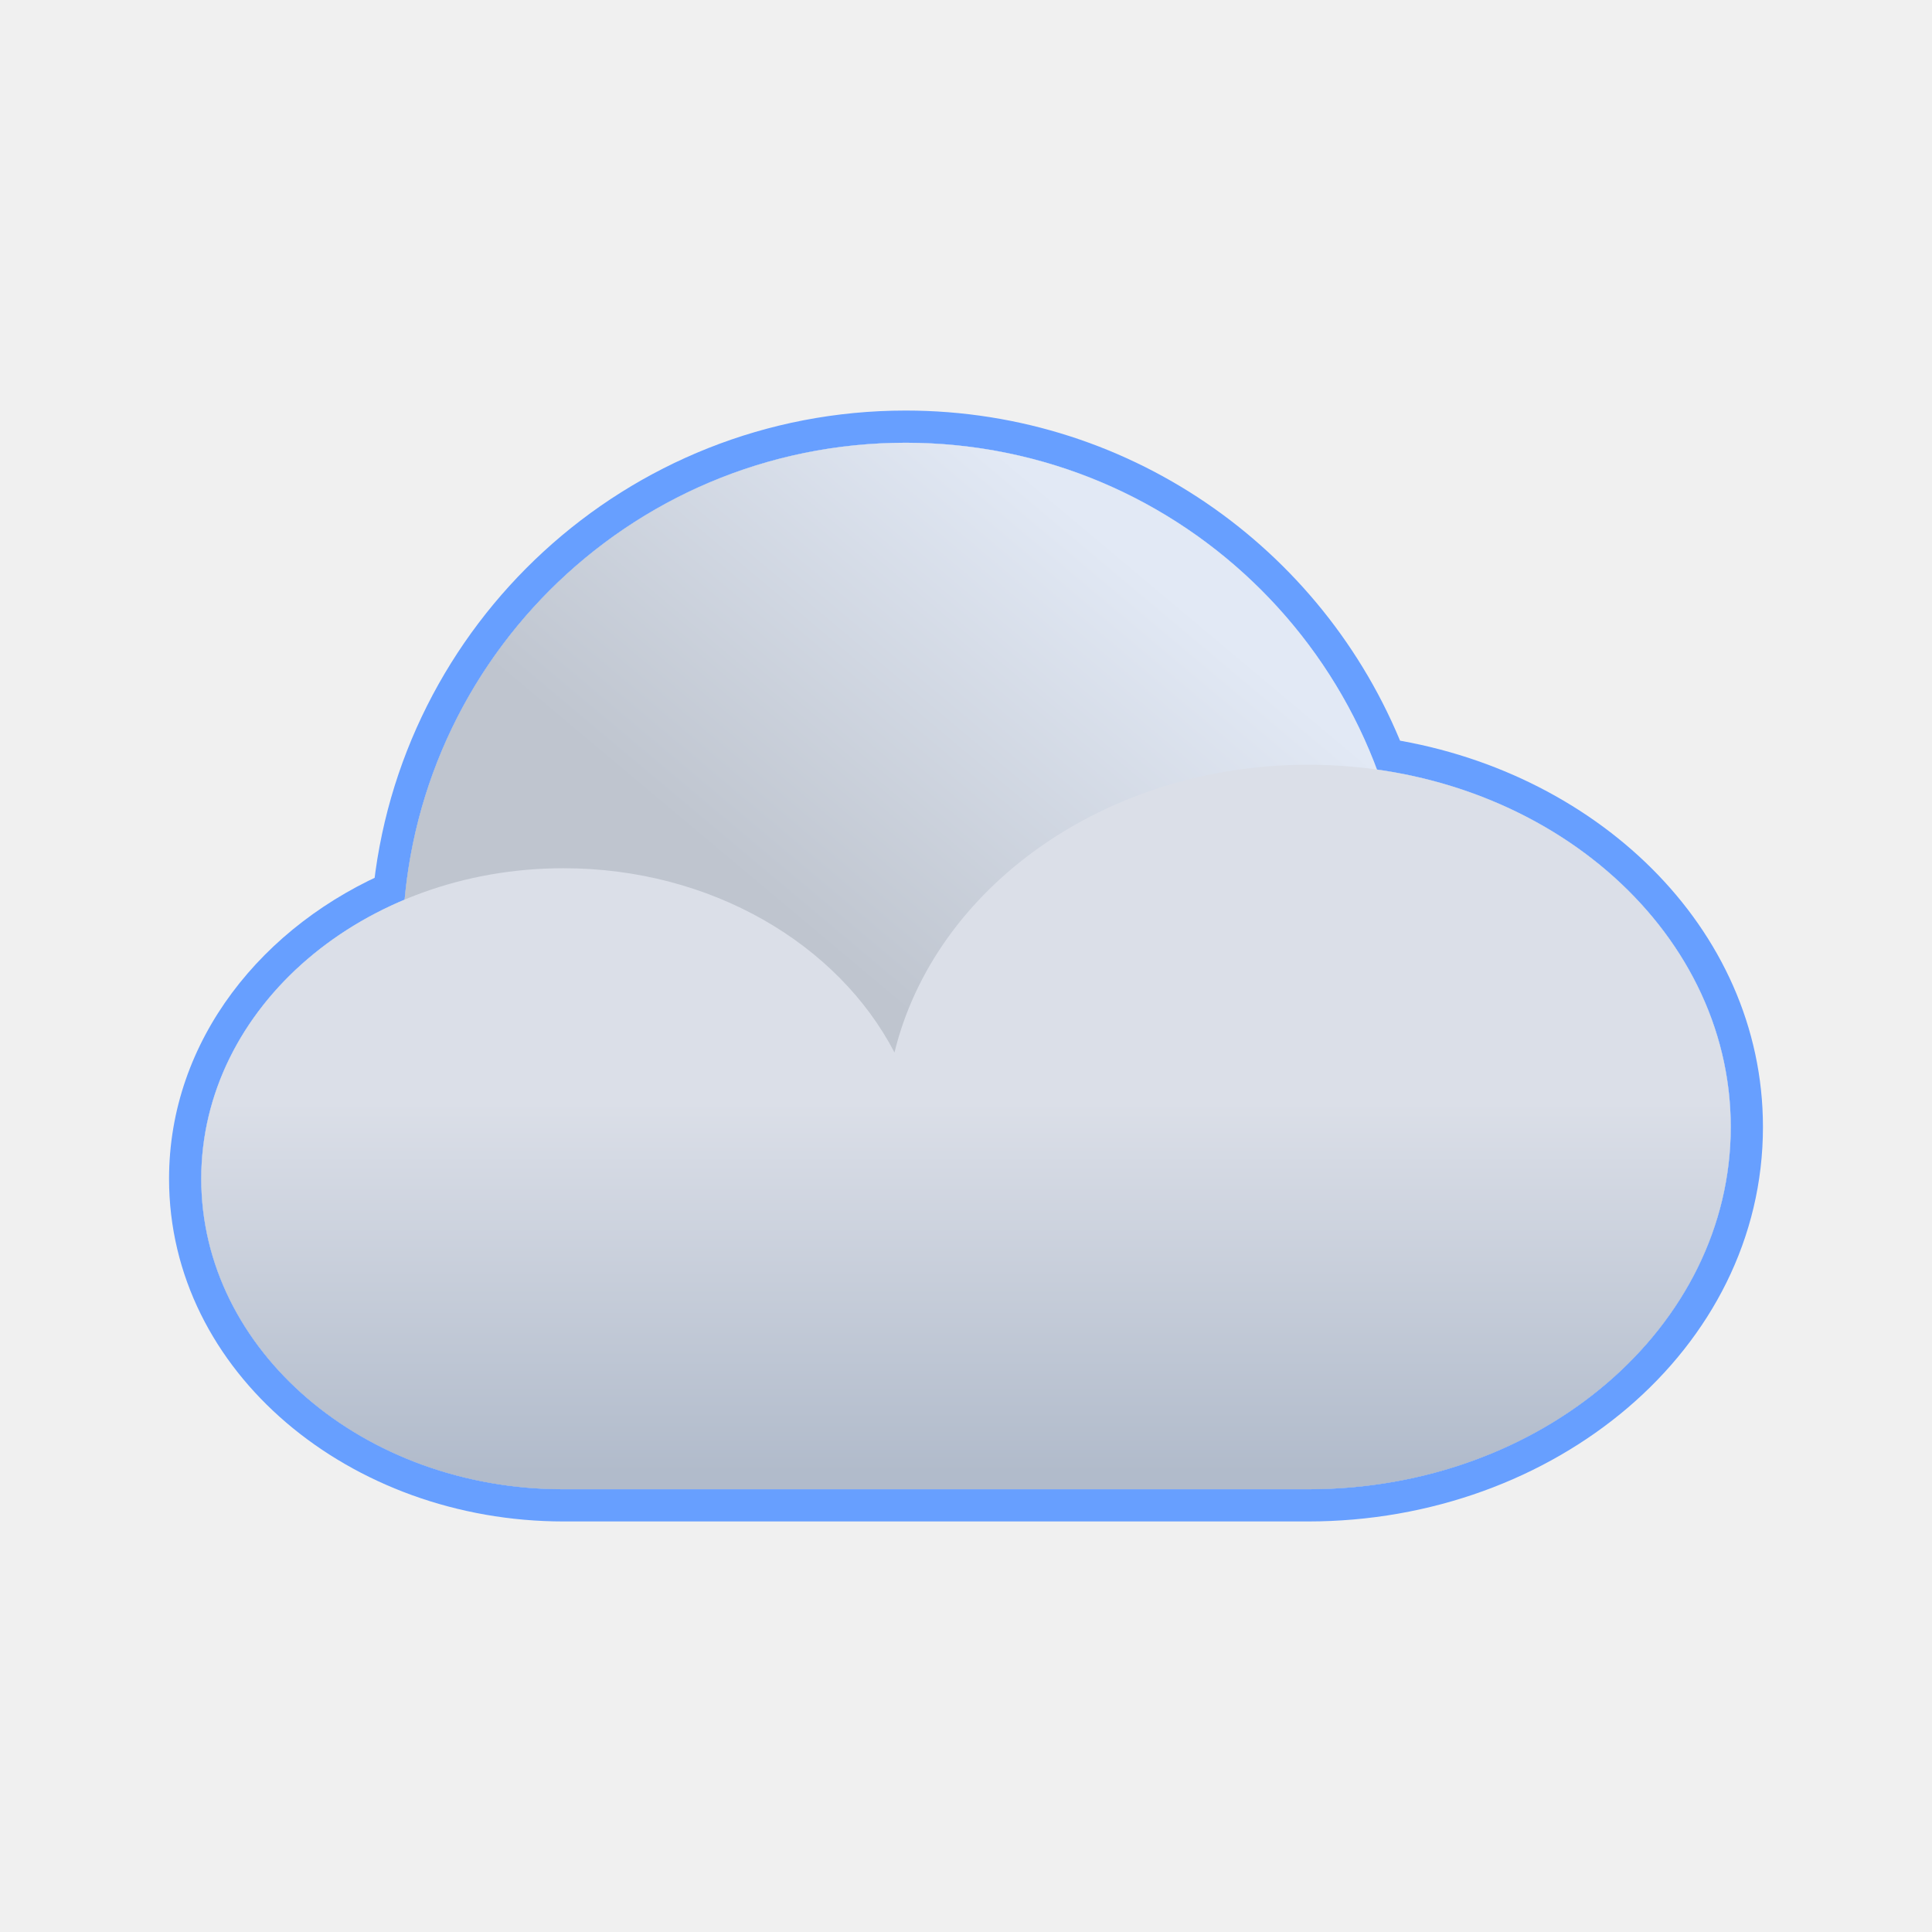
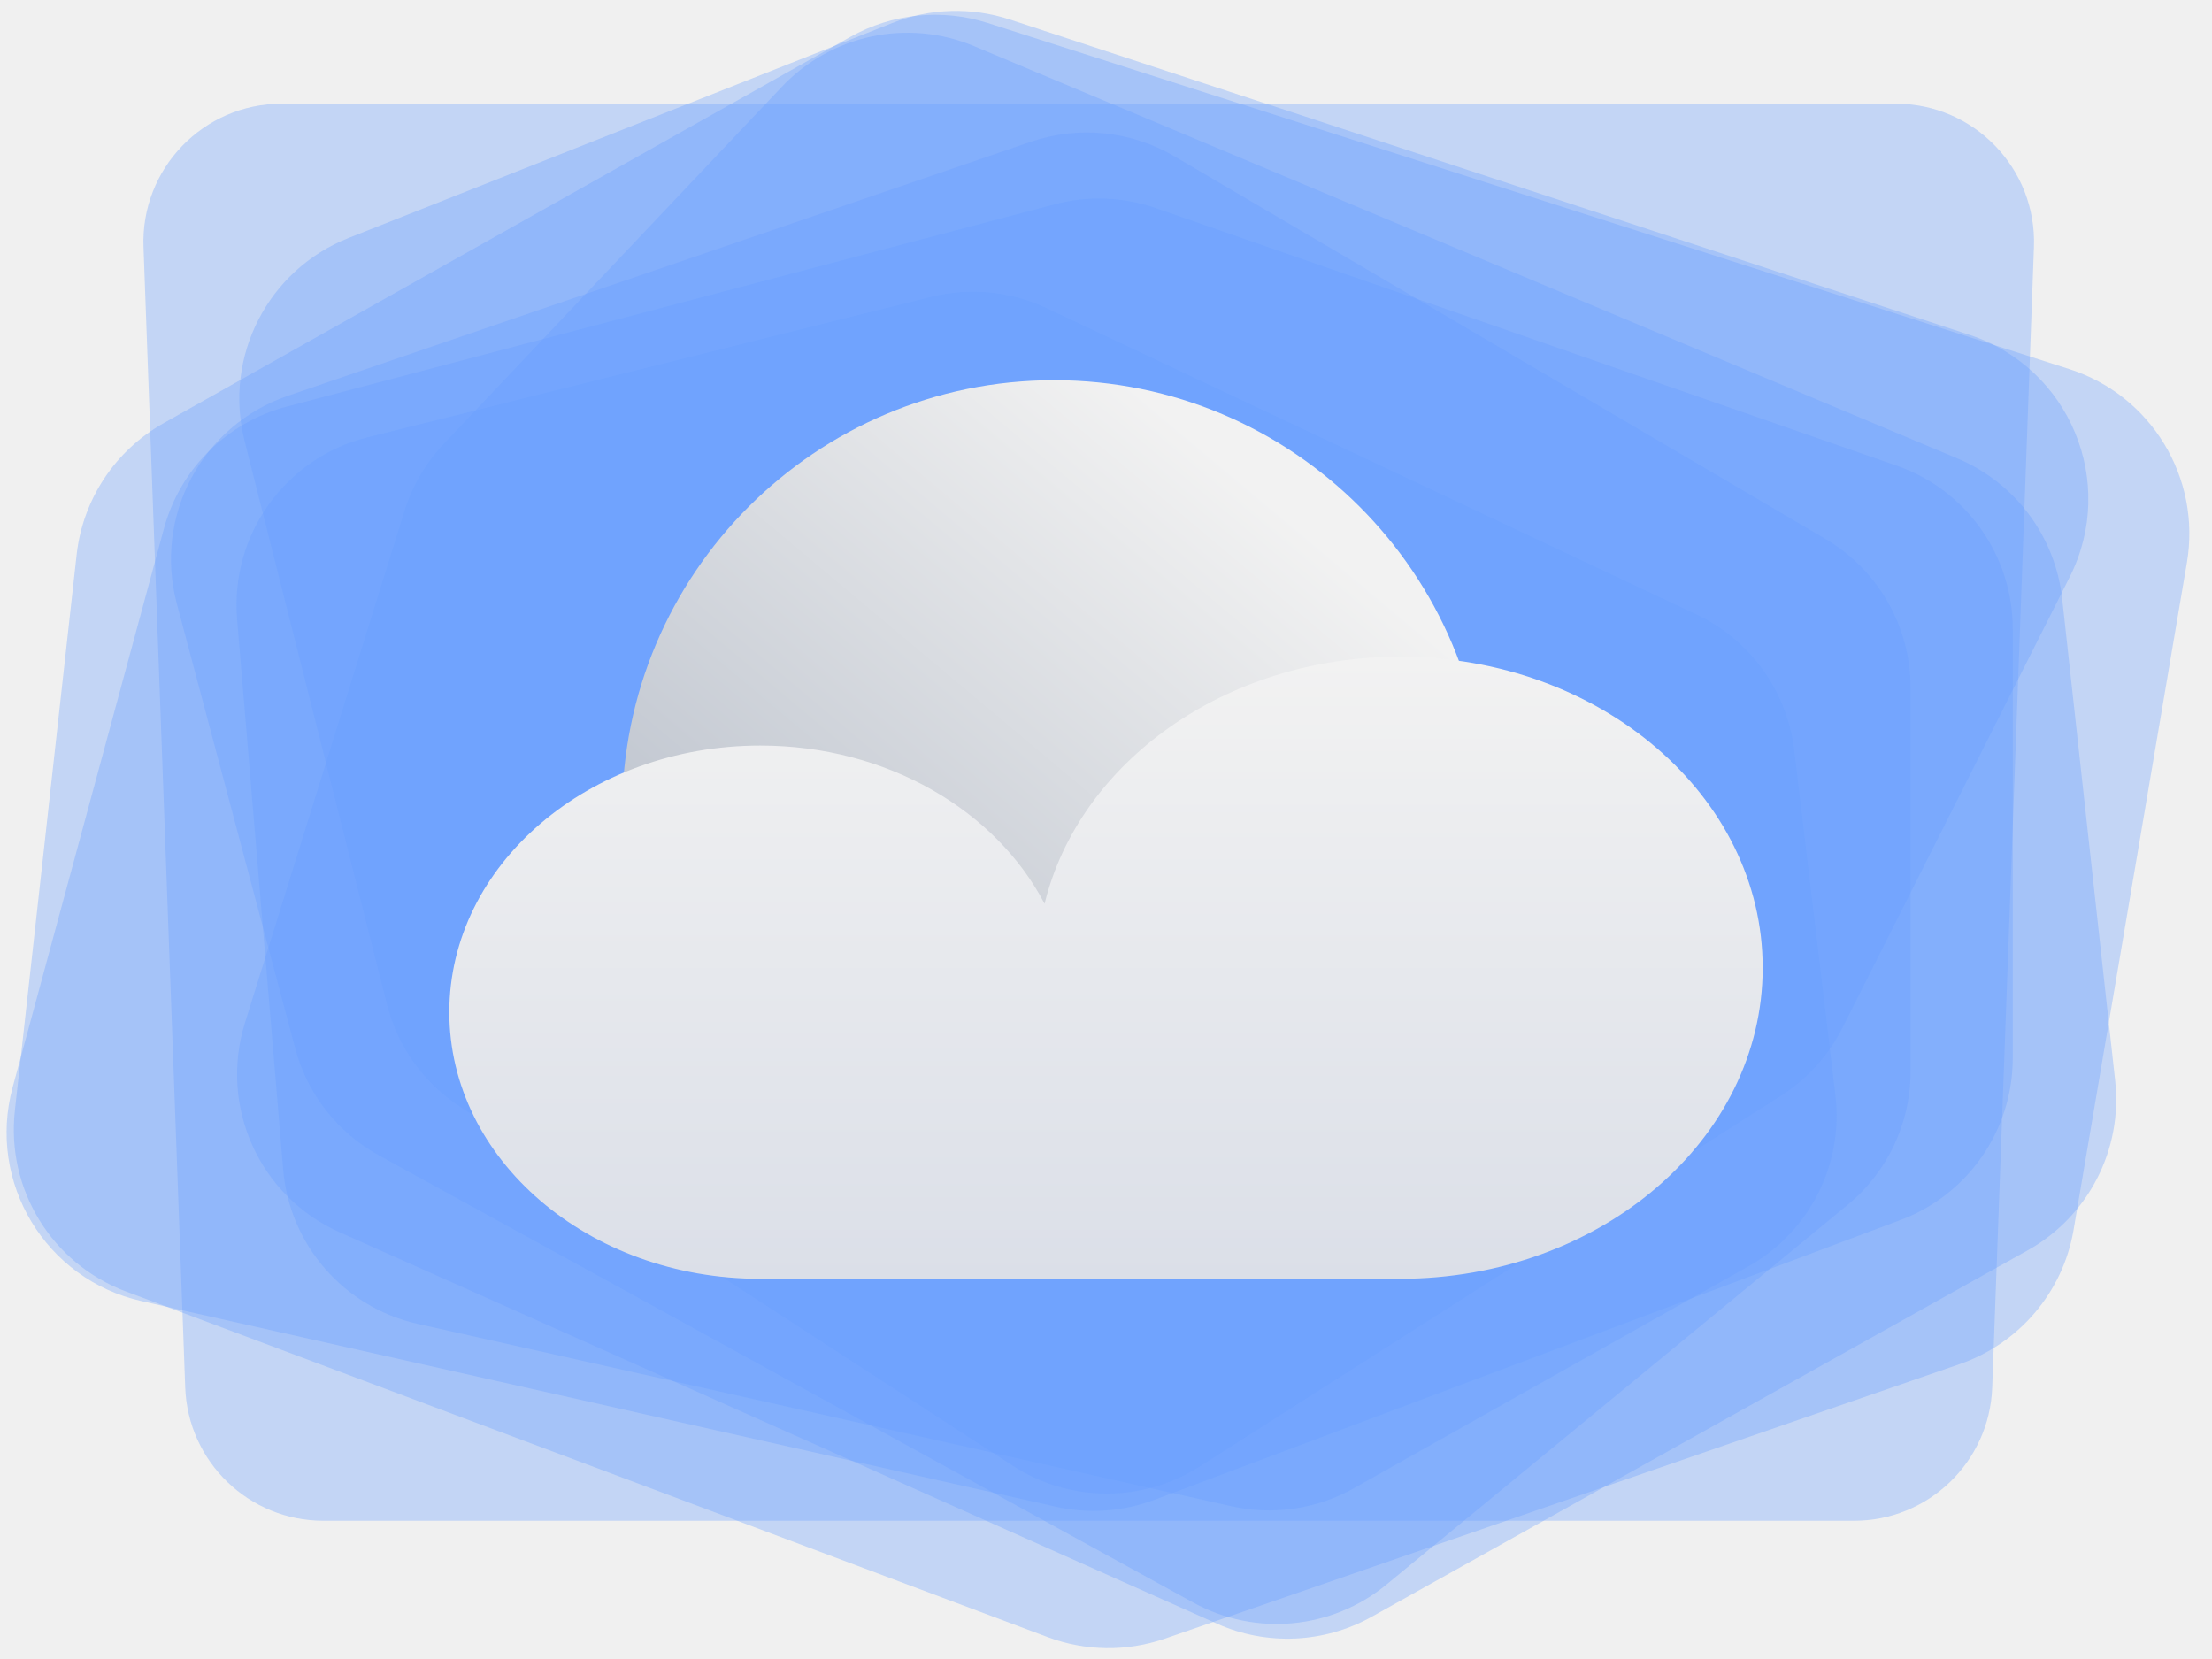
- <svg xmlns="http://www.w3.org/2000/svg" width="48" height="48" viewBox="0 0 48 48" fill="none">
-   <mask id="path-1-outside-1_38_353" maskUnits="userSpaceOnUse" x="4" y="10" width="40" height="28" fill="black">
-     <rect fill="white" x="4" y="10" width="40" height="28" />
-     <path d="M22.5 11C27.862 11 32.433 14.377 34.208 19.12C39.194 19.819 43 23.528 43 28C43 32.971 38.299 37 32.5 37H14C9.03 37 5 33.546 5 29.286C5 26.239 7.061 23.605 10.053 22.352C10.633 15.986 15.984 11 22.5 11Z" />
-   </mask>
-   <path d="M22.5 11C27.862 11 32.433 14.377 34.208 19.12C39.194 19.819 43 23.528 43 28C43 32.971 38.299 37 32.5 37H14C9.03 37 5 33.546 5 29.286C5 26.239 7.061 23.605 10.053 22.352C10.633 15.986 15.984 11 22.5 11Z" fill="#679FFF" />
-   <path d="M34.208 19.12L33.459 19.401L33.626 19.846L34.097 19.912L34.208 19.12ZM43 28H43.8H43ZM5 29.286H4.2V29.286L5 29.286ZM10.053 22.352L10.362 23.089L10.806 22.903L10.849 22.424L10.053 22.352ZM22.5 11V11.8C27.517 11.8 31.797 14.96 33.459 19.401L34.208 19.12L34.957 18.84C33.069 13.795 28.207 10.2 22.5 10.2V11ZM34.208 19.12L34.097 19.912C38.79 20.571 42.2 24.022 42.2 28H43H43.8C43.8 23.034 39.599 19.068 34.319 18.328L34.208 19.12ZM43 28H42.2C42.2 32.417 37.977 36.2 32.5 36.2V37V37.8C38.621 37.8 43.8 33.524 43.8 28H43ZM32.5 37V36.2H14V37V37.8H32.5V37ZM14 37V36.2C9.351 36.2 5.8 32.993 5.8 29.286L5 29.286L4.2 29.286C4.2 34.099 8.708 37.8 14 37.8V37ZM5 29.286H5.8C5.8 26.626 7.603 24.245 10.362 23.089L10.053 22.352L9.744 21.614C6.519 22.965 4.2 25.853 4.2 29.286H5ZM10.053 22.352L10.849 22.424C11.392 16.467 16.401 11.8 22.5 11.8V11V10.2C15.566 10.2 9.873 15.506 9.256 22.279L10.053 22.352Z" fill="#679FFF" mask="url(#path-1-outside-1_38_353)" />
-   <circle cx="22.5" cy="23.5" r="12.5" fill="url(#paint0_linear_38_353)" />
-   <path fill-rule="evenodd" clip-rule="evenodd" d="M32.5 19C38.299 19 43 23.029 43 28C43 32.971 38.299 37 32.5 37C22.338 37 23.652 37 14 37C9.029 37 5 33.546 5 29.286C5 25.025 9.029 21.571 14 21.571C17.667 21.571 20.82 23.452 22.223 26.149C23.218 22.067 27.441 19 32.5 19Z" fill="url(#paint1_linear_38_353)" />
+ <svg xmlns="http://www.w3.org/2000/svg" width="64" height="48" viewBox="0 0 64 48" fill="none">
+   <g clip-path="url(#clip0_53_1514)">
+     <path d="M4.152 7.146C4.069 4.881 5.883 3 8.149 3H54.851C57.117 3 58.931 4.881 58.848 7.146L57.641 40.146C57.562 42.297 55.796 44 53.644 44H9.356C7.204 44 5.438 42.297 5.359 40.146L4.152 7.146Z" fill="#679FFF" fill-opacity="0.33" />
+     <path d="M33.702 47.412C32.602 47.792 31.404 47.776 30.314 47.368L3.644 37.366C1.501 36.563 0.177 34.407 0.43 32.133L2.217 16.049C2.395 14.449 3.332 13.032 4.735 12.243L24.601 1.068C25.812 0.387 27.252 0.241 28.576 0.664L59.868 10.678C62.239 11.436 63.69 13.823 63.274 16.277L59.996 35.579C59.69 37.38 58.426 38.871 56.699 39.468L33.702 47.412Z" fill="#679FFF" fill-opacity="0.33" />
+     <path d="M29.828 4.102C31.207 3.631 32.723 3.785 33.979 4.523L52.812 15.59C54.34 16.488 55.279 18.128 55.279 19.901V31C55.279 32.494 54.611 33.91 53.457 34.86L40.115 45.846C38.536 47.147 36.324 47.354 34.53 46.369L10.966 33.43C9.768 32.772 8.892 31.653 8.541 30.333L5.117 17.468C4.442 14.929 5.846 12.301 8.332 11.451L29.828 4.102Z" fill="#679FFF" fill-opacity="0.33" />
+     <path d="M22.623 2.51C24.054 0.999 26.269 0.532 28.188 1.337L56.629 13.262C58.304 13.964 59.467 15.52 59.665 17.326L61.198 31.265C61.418 33.262 60.42 35.197 58.666 36.177L39.688 46.778C38.311 47.547 36.652 47.622 35.212 46.979L9.823 35.651C7.509 34.618 6.333 32.017 7.087 29.597L11.702 14.788C11.929 14.059 12.32 13.392 12.845 12.837L22.623 2.51Z" fill="#679FFF" fill-opacity="0.33" />
+     <path d="M30.525 5.908C31.486 5.655 32.502 5.694 33.441 6.021L54.877 13.473C56.887 14.171 58.235 16.067 58.235 18.195V30.615C58.235 32.699 56.942 34.565 54.991 35.297L33.397 43.396C32.486 43.738 31.494 43.806 30.544 43.593L4.094 37.645C1.317 37.021 -0.379 34.208 0.365 31.46L4.744 15.291C5.212 13.565 6.566 12.219 8.297 11.763L30.525 5.908Z" fill="#679FFF" fill-opacity="0.33" />
+     <path d="M26.946 8.59C28.064 8.312 29.244 8.428 30.286 8.92L49.08 17.779C50.638 18.514 51.708 19.999 51.912 21.709L53.104 31.686C53.344 33.692 52.352 35.646 50.591 36.636L39.172 43.059C38.096 43.665 36.833 43.85 35.628 43.58L12.082 38.303C9.951 37.825 8.376 36.019 8.193 33.842L6.86 17.921C6.655 15.477 8.254 13.245 10.634 12.652L26.946 8.59Z" fill="#679FFF" fill-opacity="0.33" />
+     <path d="M25.819 0.665C26.905 0.235 28.108 0.2 29.218 0.564L56.981 9.687C59.886 10.641 61.262 13.957 59.886 16.687L53.31 29.734C52.906 30.536 52.292 31.215 51.534 31.699L34.713 42.429C33.061 43.483 30.945 43.475 29.301 42.407L13.321 32.028C12.264 31.341 11.506 30.281 11.197 29.06L7.077 12.76C6.461 10.323 7.749 7.809 10.086 6.885L25.819 0.665Z" fill="#679FFF" fill-opacity="0.33" />
+     <circle cx="30.5" cy="23.5" r="12.5" fill="url(#paint0_linear_53_1514)" />
+     <path fill-rule="evenodd" clip-rule="evenodd" d="M40.5 19C46.299 19 51 23.029 51 28C51 32.971 46.299 37 40.5 37C30.338 37 31.652 37 22 37C17.029 37 13 33.546 13 29.286C13 25.025 17.029 21.571 22 21.571C25.667 21.571 28.82 23.452 30.223 26.149C31.218 22.067 35.441 19 40.5 19Z" fill="url(#paint1_linear_53_1514)" />
+   </g>
  <defs>
-     <linearGradient id="paint0_linear_38_353" x1="30" y1="15.5" x2="17" y2="31" gradientUnits="userSpaceOnUse">
-       <stop stop-color="#E2E9F5" />
-       <stop offset="0.606" stop-color="#BFC5CF" />
+     <linearGradient id="paint0_linear_53_1514" x1="38" y1="15.5" x2="25" y2="31" gradientUnits="userSpaceOnUse">
+       <stop stop-color="#F2F2F2" />
+       <stop offset="0.976" stop-color="#BFC5CF" />
    </linearGradient>
-     <linearGradient id="paint1_linear_38_353" x1="24" y1="19" x2="24" y2="37" gradientUnits="userSpaceOnUse">
-       <stop offset="0.466" stop-color="#DBDFE8" />
-       <stop offset="0.976" stop-color="#B1BBCB" />
+     <linearGradient id="paint1_linear_53_1514" x1="32" y1="19" x2="32" y2="37" gradientUnits="userSpaceOnUse">
+       <stop stop-color="#F2F2F2" />
+       <stop offset="1" stop-color="#DBDFE8" />
    </linearGradient>
+     <clipPath id="clip0_53_1514">
+       <rect width="64" height="48" fill="white" />
+     </clipPath>
  </defs>
</svg>
